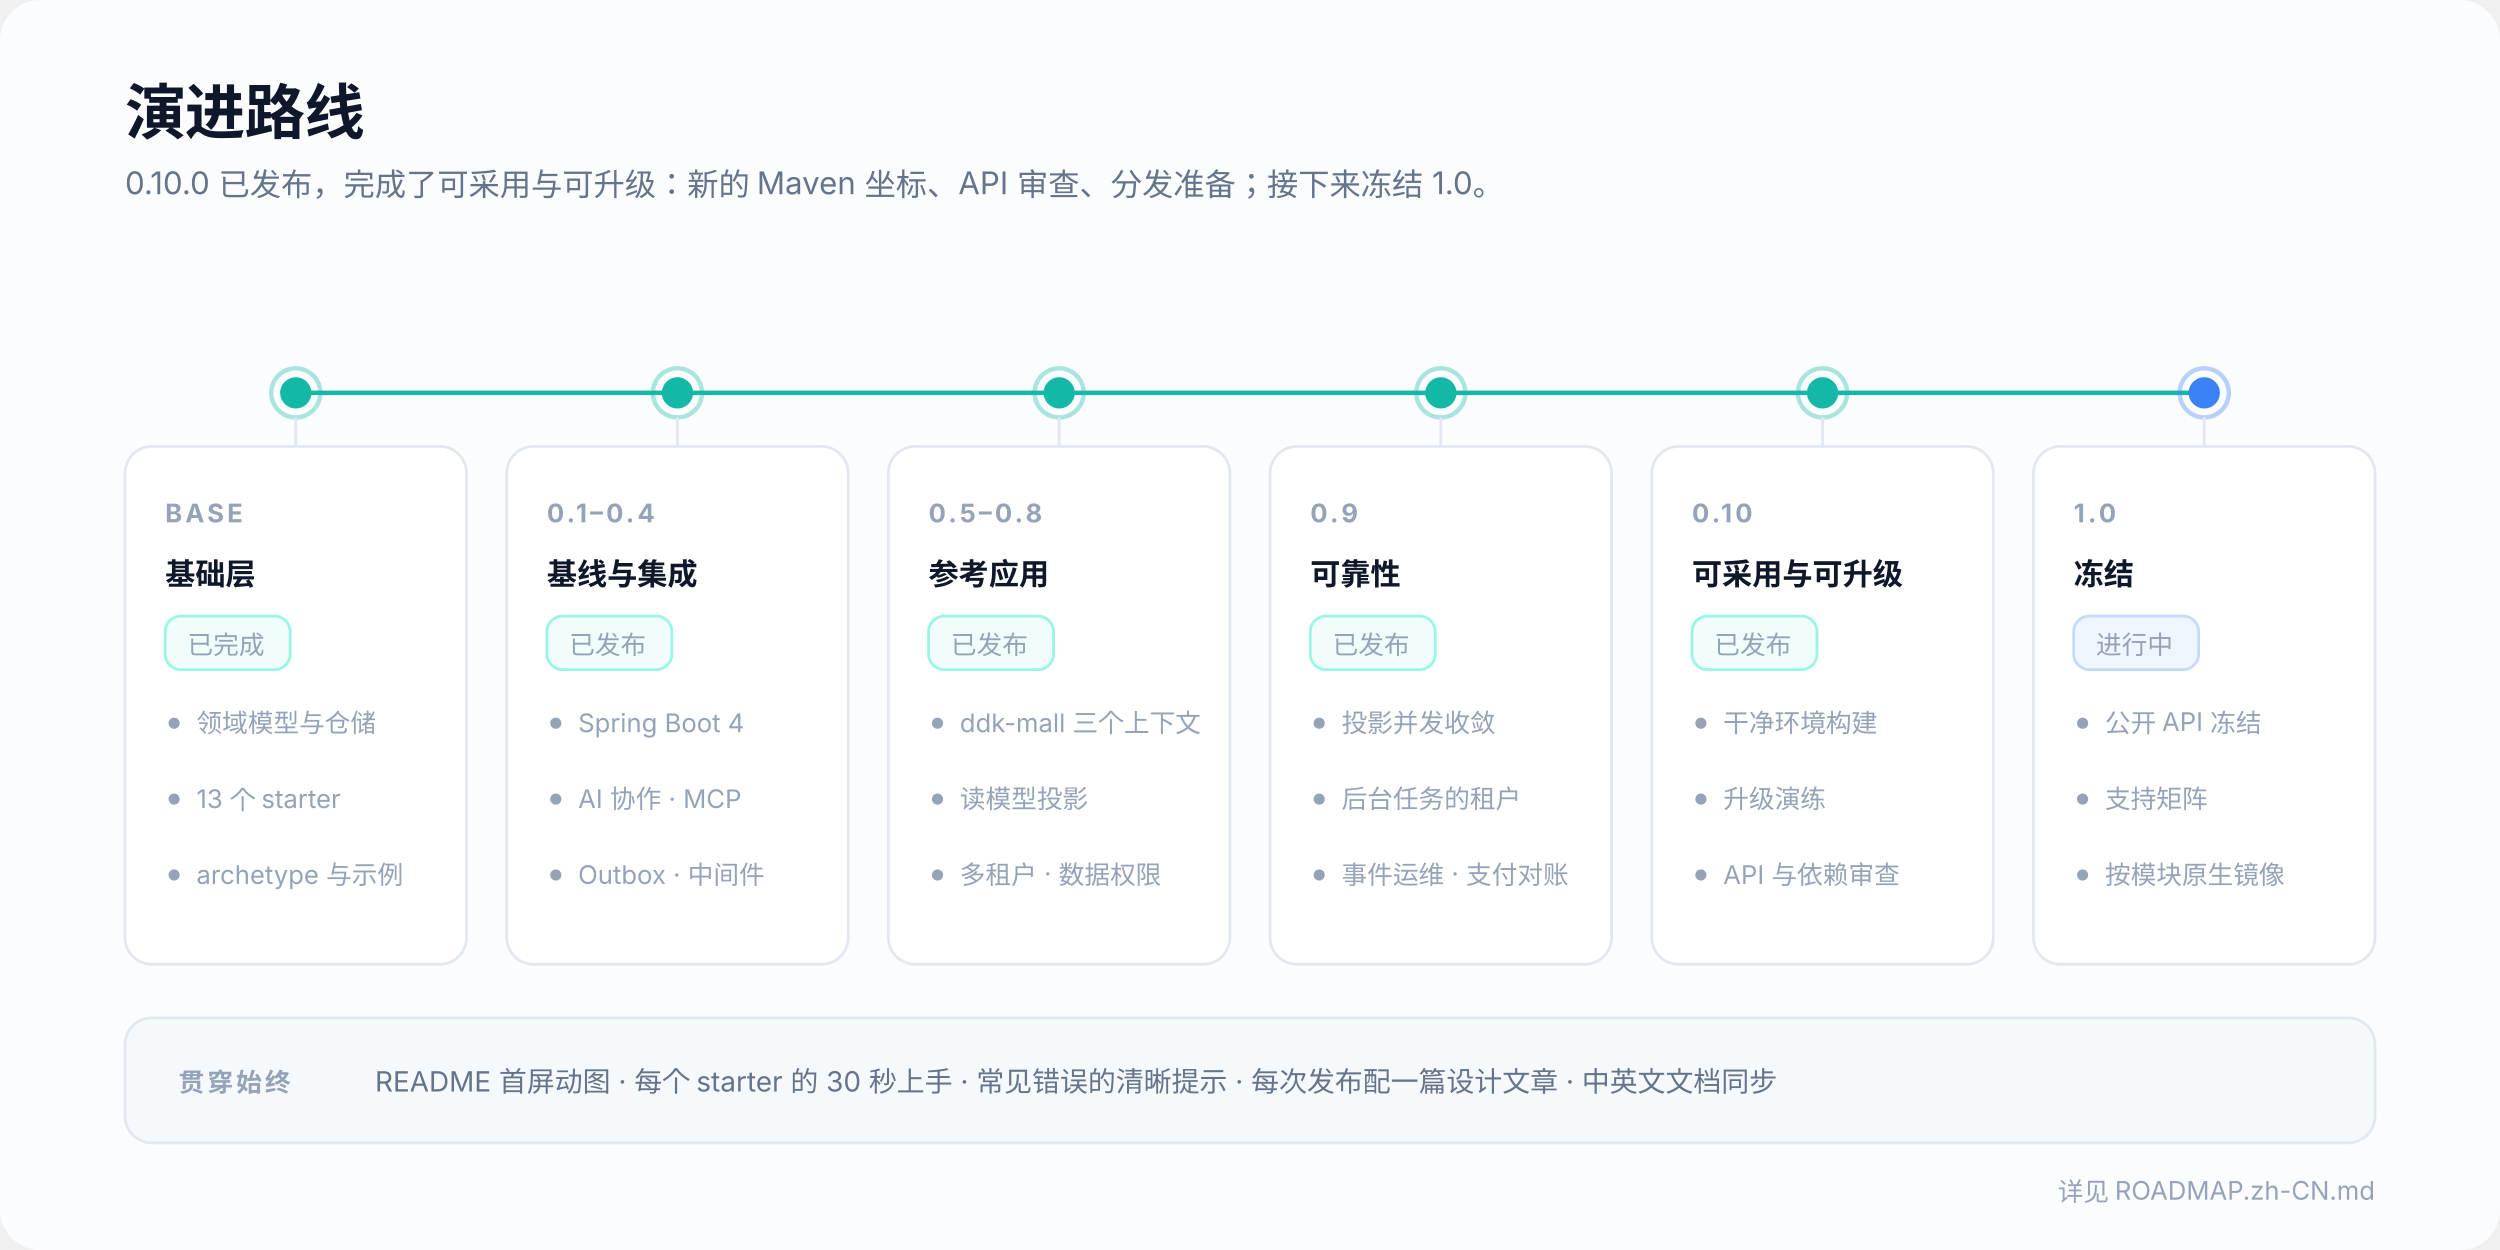
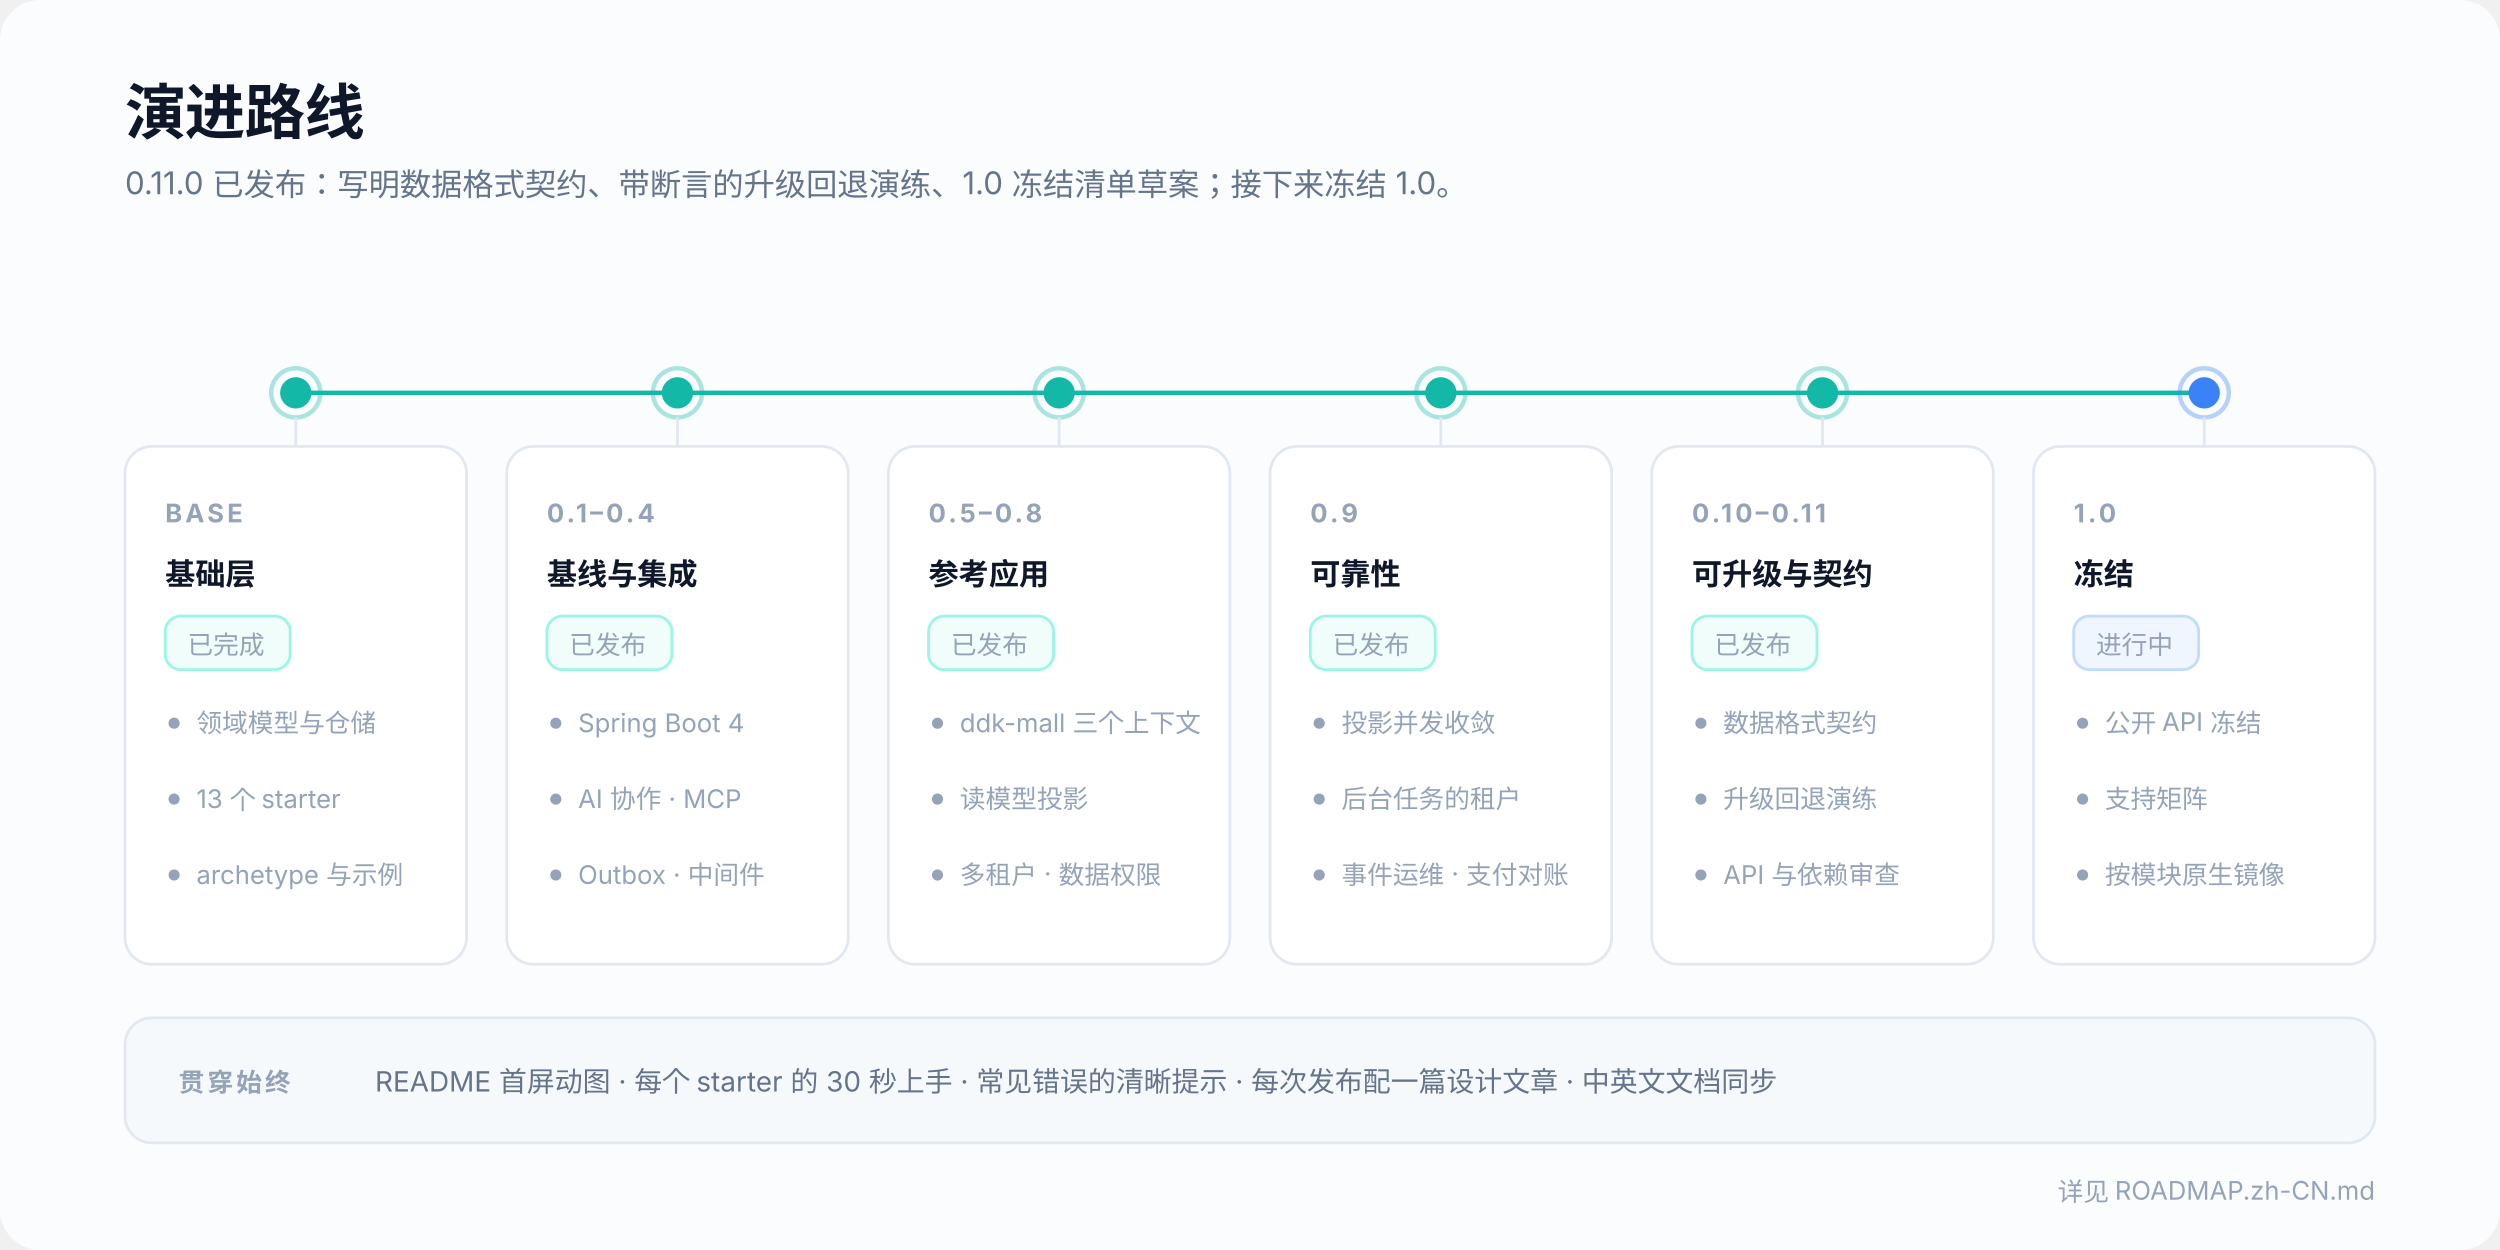
<svg xmlns="http://www.w3.org/2000/svg" viewBox="0 0 1120 560" width="1120" height="560" role="img" aria-labelledby="ttl dsc" style="max-width:100%;height:auto">
  <defs>
    <marker id="ar" viewBox="0 0 10 10" refX="9" refY="5" markerWidth="7" markerHeight="7" orient="auto-start-reverse">
      <path class="mk" d="M0 0 L10 5 L0 10 z" />
    </marker>
    <marker id="ar-b" viewBox="0 0 10 10" refX="9" refY="5" markerWidth="7" markerHeight="7" orient="auto-start-reverse">
      <path class="mk-b" d="M0 0 L10 5 L0 10 z" />
    </marker>
    <marker id="ar-v" viewBox="0 0 10 10" refX="9" refY="5" markerWidth="7" markerHeight="7" orient="auto-start-reverse">
      <path class="mk-v" d="M0 0 L10 5 L0 10 z" />
    </marker>
  </defs>
  <style>
    text{font-family:-apple-system,BlinkMacSystemFont,"Segoe UI","PingFang SC","Hiragino Sans GB","Microsoft YaHei",Inter,Roboto,sans-serif;}
    .bg{fill:#FBFCFE}
    .title{font-size:27px;font-weight:700;fill:#0F172A;letter-spacing:-.2px}
    .sub{font-size:14px;font-weight:400;fill:#64748B}
    .kicker{font-size:11.5px;font-weight:700;fill:#94A3B8;letter-spacing:1.4px}
    .lbl{font-size:15px;font-weight:650;fill:#0F172A}
    .lbl-sm{font-size:13.5px;font-weight:650;fill:#0F172A}
    .txt{font-size:12.5px;font-weight:400;fill:#64748B}
    .txt-xs{font-size:11.5px;font-weight:400;fill:#94A3B8}
    .mono{font-family:ui-monospace,SFMono-Regular,Menlo,Consolas,"Liberation Mono",monospace;font-size:12px;font-weight:500;fill:#334155}
    .mono-sm{font-family:ui-monospace,SFMono-Regular,Menlo,Consolas,"Liberation Mono",monospace;font-size:11px;font-weight:500;fill:#64748B}
    .edgelbl{font-size:11.5px;font-weight:500;fill:#64748B}

    .card{fill:#FFFFFF;stroke:#E2E8F0;stroke-width:1.25}
    .group{fill:#F1F5F9;fill-opacity:.55;stroke:#E2E8F0;stroke-width:1.25}
    .blue{fill:#EFF6FF;stroke:#BFDBFE;stroke-width:1.25}
    .teal{fill:#F0FDFA;stroke:#99F6E4;stroke-width:1.25}
    .violet{fill:#F5F3FF;stroke:#DDD6FE;stroke-width:1.25}
    .amber{fill:#FFFBEB;stroke:#FDE68A;stroke-width:1.25}
    .rose{fill:#FFF1F2;stroke:#FECDD3;stroke-width:1.25}
    .slate{fill:#F8FAFC;stroke:#E2E8F0;stroke-width:1.25}

    .t-blue{fill:#1D4ED8} .t-teal{fill:#0F766E} .t-violet{fill:#6D28D9}
    .t-amber{fill:#B45309} .t-rose{fill:#BE123C} .t-ink{fill:#0F172A}

    .edge{stroke:#94A3B8;stroke-width:1.6;fill:none;marker-end:url(#ar)}
    .edge-b{stroke:#3B82F6;stroke-width:1.8;fill:none;marker-end:url(#ar-b)}
    .edge-v{stroke:#8B5CF6;stroke-width:1.6;fill:none;stroke-dasharray:6 5;marker-end:url(#ar-v)}
    .edge-x{stroke:#F43F5E;stroke-width:1.6;fill:none;stroke-dasharray:5 5}
    .rail{stroke:#E2E8F0;stroke-width:2;fill:none}
    .hair{stroke:#E2E8F0;stroke-width:1.25;fill:none}
    .mk{fill:#94A3B8} .mk-b{fill:#3B82F6} .mk-v{fill:#8B5CF6}

    @media (prefers-color-scheme: dark) {
      .bg{fill:#0B1120}
      .title{fill:#F1F5F9} .sub{fill:#94A3B8} .kicker{fill:#64748B}
      .lbl,.lbl-sm{fill:#E2E8F0} .txt{fill:#94A3B8} .txt-xs{fill:#64748B}
      .mono{fill:#CBD5E1} .mono-sm{fill:#94A3B8} .edgelbl{fill:#94A3B8}
      .card{fill:#111827;stroke:#283548}
      .group{fill:#0F172A;fill-opacity:.7;stroke:#1E293B}
      .blue{fill:#111E38;stroke:#1E40AF}
      .teal{fill:#0C2620;stroke:#115E59}
      .violet{fill:#1A1333;stroke:#5B21B6}
      .amber{fill:#271B08;stroke:#92400E}
      .rose{fill:#2A0F17;stroke:#9F1239}
      .slate{fill:#131C2B;stroke:#283548}
      .t-blue{fill:#93C5FD} .t-teal{fill:#5EEAD4} .t-violet{fill:#C4B5FD}
      .t-amber{fill:#FCD34D} .t-rose{fill:#FDA4AF} .t-ink{fill:#E2E8F0}
      .edge{stroke:#64748B} .edge-b{stroke:#60A5FA} .edge-v{stroke:#A78BFA}
      .edge-x{stroke:#FB7185}
      .rail{stroke:#1E293B} .hair{stroke:#1E293B}
      .mk{fill:#64748B} .mk-b{fill:#60A5FA} .mk-v{fill:#A78BFA}
    }
</style>
  <rect class="bg" width="1120" height="560" rx="18" />
  <text class="title" x="56" y="60">演进路线</text>
-   <text class="sub" x="56" y="87">0.10.0 已发布，完成了可采用与可升级：新的 Maven 坐标、API 审查、分发准备；接下来冻结 1.0。</text>
+   <text class="sub" x="56" y="87">0.11.0 已发布：写明数据格式契约、带断言的升级回退演练、1.0 冻结清单草案；接下来冻结 1.0。</text>
  <path class="rail" d="M132.5 176 L987.5 176" />
  <path d="M132.5 176 L987.5 176" stroke="#14B8A6" stroke-width="2" fill="none" />
  <rect x="56" y="200" width="153" height="232" rx="12" class="card" />
  <circle cx="132.5" cy="176" r="7" fill="#14B8A6" />
  <circle cx="132.5" cy="176" r="11" fill="none" stroke="#14B8A6" stroke-opacity=".35" stroke-width="2" />
  <path class="hair" d="M132.5 187 L132.5 200" />
  <text class="kicker" x="74" y="234">BASE</text>
  <text class="lbl-sm" x="74" y="262">基础层</text>
  <rect x="74" y="276" width="56" height="24" rx="7" class="teal" />
  <text class="txt-xs" x="84" y="293">已完成</text>
  <circle cx="78" cy="324" r="2.5" fill="#94A3B8" />
  <text class="txt-xs" x="88" y="328">领域模型与仓储</text>
  <circle cx="78" cy="358" r="2.5" fill="#94A3B8" />
  <text class="txt-xs" x="88" y="362">13 个 starter</text>
  <circle cx="78" cy="392" r="2.5" fill="#94A3B8" />
  <text class="txt-xs" x="88" y="396">archetype 与示例</text>
  <rect x="227" y="200" width="153" height="232" rx="12" class="card" />
  <circle cx="303.5" cy="176" r="7" fill="#14B8A6" />
  <circle cx="303.5" cy="176" r="11" fill="none" stroke="#14B8A6" stroke-opacity=".35" stroke-width="2" />
  <path class="hair" d="M303.5 187 L303.5 200" />
  <text class="kicker" x="245" y="234">0.1–0.4</text>
  <text class="lbl-sm" x="245" y="262">基线与集成</text>
  <rect x="245" y="276" width="56" height="24" rx="7" class="teal" />
  <text class="txt-xs" x="255" y="293">已发布</text>
  <circle cx="249" cy="324" r="2.5" fill="#94A3B8" />
  <text class="txt-xs" x="259" y="328">Spring Boot 4</text>
  <circle cx="249" cy="358" r="2.5" fill="#94A3B8" />
  <text class="txt-xs" x="259" y="362">AI 协作 · MCP</text>
  <circle cx="249" cy="392" r="2.5" fill="#94A3B8" />
  <text class="txt-xs" x="259" y="396">Outbox · 中间件</text>
  <rect x="398" y="200" width="153" height="232" rx="12" class="card" />
  <circle cx="474.5" cy="176" r="7" fill="#14B8A6" />
  <circle cx="474.5" cy="176" r="11" fill="none" stroke="#14B8A6" stroke-opacity=".35" stroke-width="2" />
  <path class="hair" d="M474.5 187 L474.5 200" />
  <text class="kicker" x="416" y="234">0.5–0.8</text>
  <text class="lbl-sm" x="416" y="262">参考应用</text>
  <rect x="416" y="276" width="56" height="24" rx="7" class="teal" />
  <text class="txt-xs" x="426" y="293">已发布</text>
  <circle cx="420" cy="324" r="2.5" fill="#94A3B8" />
  <text class="txt-xs" x="430" y="328">ddk-mall 三个上下文</text>
  <circle cx="420" cy="358" r="2.5" fill="#94A3B8" />
  <text class="txt-xs" x="430" y="362">读模型投影</text>
  <circle cx="420" cy="392" r="2.5" fill="#94A3B8" />
  <text class="txt-xs" x="430" y="396">多租户 · 数据权限</text>
  <rect x="569" y="200" width="153" height="232" rx="12" class="card" />
  <circle cx="645.5" cy="176" r="7" fill="#14B8A6" />
  <circle cx="645.5" cy="176" r="11" fill="none" stroke="#14B8A6" stroke-opacity=".35" stroke-width="2" />
  <path class="hair" d="M645.5 187 L645.5 200" />
  <text class="kicker" x="587" y="234">0.9</text>
  <text class="lbl-sm" x="587" y="262">可靠性</text>
  <rect x="587" y="276" width="56" height="24" rx="7" class="teal" />
  <text class="txt-xs" x="597" y="293">已发布</text>
  <circle cx="591" cy="324" r="2.5" fill="#94A3B8" />
  <text class="txt-xs" x="601" y="328">投影并发收敛</text>
  <circle cx="591" cy="358" r="2.5" fill="#94A3B8" />
  <text class="txt-xs" x="601" y="362">后台任务的租户</text>
  <circle cx="591" cy="392" r="2.5" fill="#94A3B8" />
  <text class="txt-xs" x="601" y="396">事件运维 · 支付对账</text>
  <rect x="740" y="200" width="153" height="232" rx="12" class="card" />
  <circle cx="816.5" cy="176" r="7" fill="#14B8A6" />
  <circle cx="816.5" cy="176" r="11" fill="none" stroke="#14B8A6" stroke-opacity=".35" stroke-width="2" />
  <path class="hair" d="M816.5 187 L816.5 200" />
-   <text class="kicker" x="758" y="234">0.10</text>
-   <text class="lbl-sm" x="758" y="262">可采用与可升级</text>
+   <text class="kicker" x="758" y="234">0.10–0.11</text>
+   <text class="lbl-sm" x="758" y="262">可升级与契约</text>
  <rect x="758" y="276" width="56" height="24" rx="7" class="teal" />
  <text class="txt-xs" x="768" y="293">已发布</text>
  <circle cx="762" cy="324" r="2.5" fill="#94A3B8" />
-   <text class="txt-xs" x="772" y="328">干净环境构建</text>
+   <text class="txt-xs" x="772" y="328">数据格式契约</text>
  <circle cx="762" cy="358" r="2.5" fill="#94A3B8" />
-   <text class="txt-xs" x="772" y="362">升级演练</text>
+   <text class="txt-xs" x="772" y="362">升级回退演练</text>
  <circle cx="762" cy="392" r="2.5" fill="#94A3B8" />
  <text class="txt-xs" x="772" y="396">API 与依赖审查</text>
  <rect x="911" y="200" width="153" height="232" rx="12" class="card" />
  <circle cx="987.5" cy="176" r="7" fill="#3B82F6" />
  <circle cx="987.5" cy="176" r="11" fill="none" stroke="#3B82F6" stroke-opacity=".35" stroke-width="2" />
  <path class="hair" d="M987.5 187 L987.5 200" />
  <text class="kicker" x="929" y="234">1.0</text>
  <text class="lbl-sm" x="929" y="262">冻结</text>
  <rect x="929" y="276" width="56" height="24" rx="7" class="blue" />
  <text class="txt-xs" x="939" y="293">进行中</text>
  <circle cx="933" cy="324" r="2.5" fill="#94A3B8" />
  <text class="txt-xs" x="943" y="328">公开 API 冻结</text>
  <circle cx="933" cy="358" r="2.5" fill="#94A3B8" />
  <text class="txt-xs" x="943" y="362">支持矩阵</text>
  <circle cx="933" cy="392" r="2.5" fill="#94A3B8" />
  <text class="txt-xs" x="943" y="396">按模块原生镜像</text>
  <rect x="56" y="456" width="1008" height="56" rx="12" class="group" />
  <text class="kicker" x="80" y="489">贯穿始终</text>
  <text class="txt" x="168" y="489">README 首屏动图 · 每个 starter 的 30 秒上手 · 常见错误的清晰提示 · 每次发布配一篇设计文章 · 中英文文档同步</text>
  <text class="txt-xs" x="1064" y="538" text-anchor="end">详见 ROADMAP.zh-CN.md</text>
</svg>
